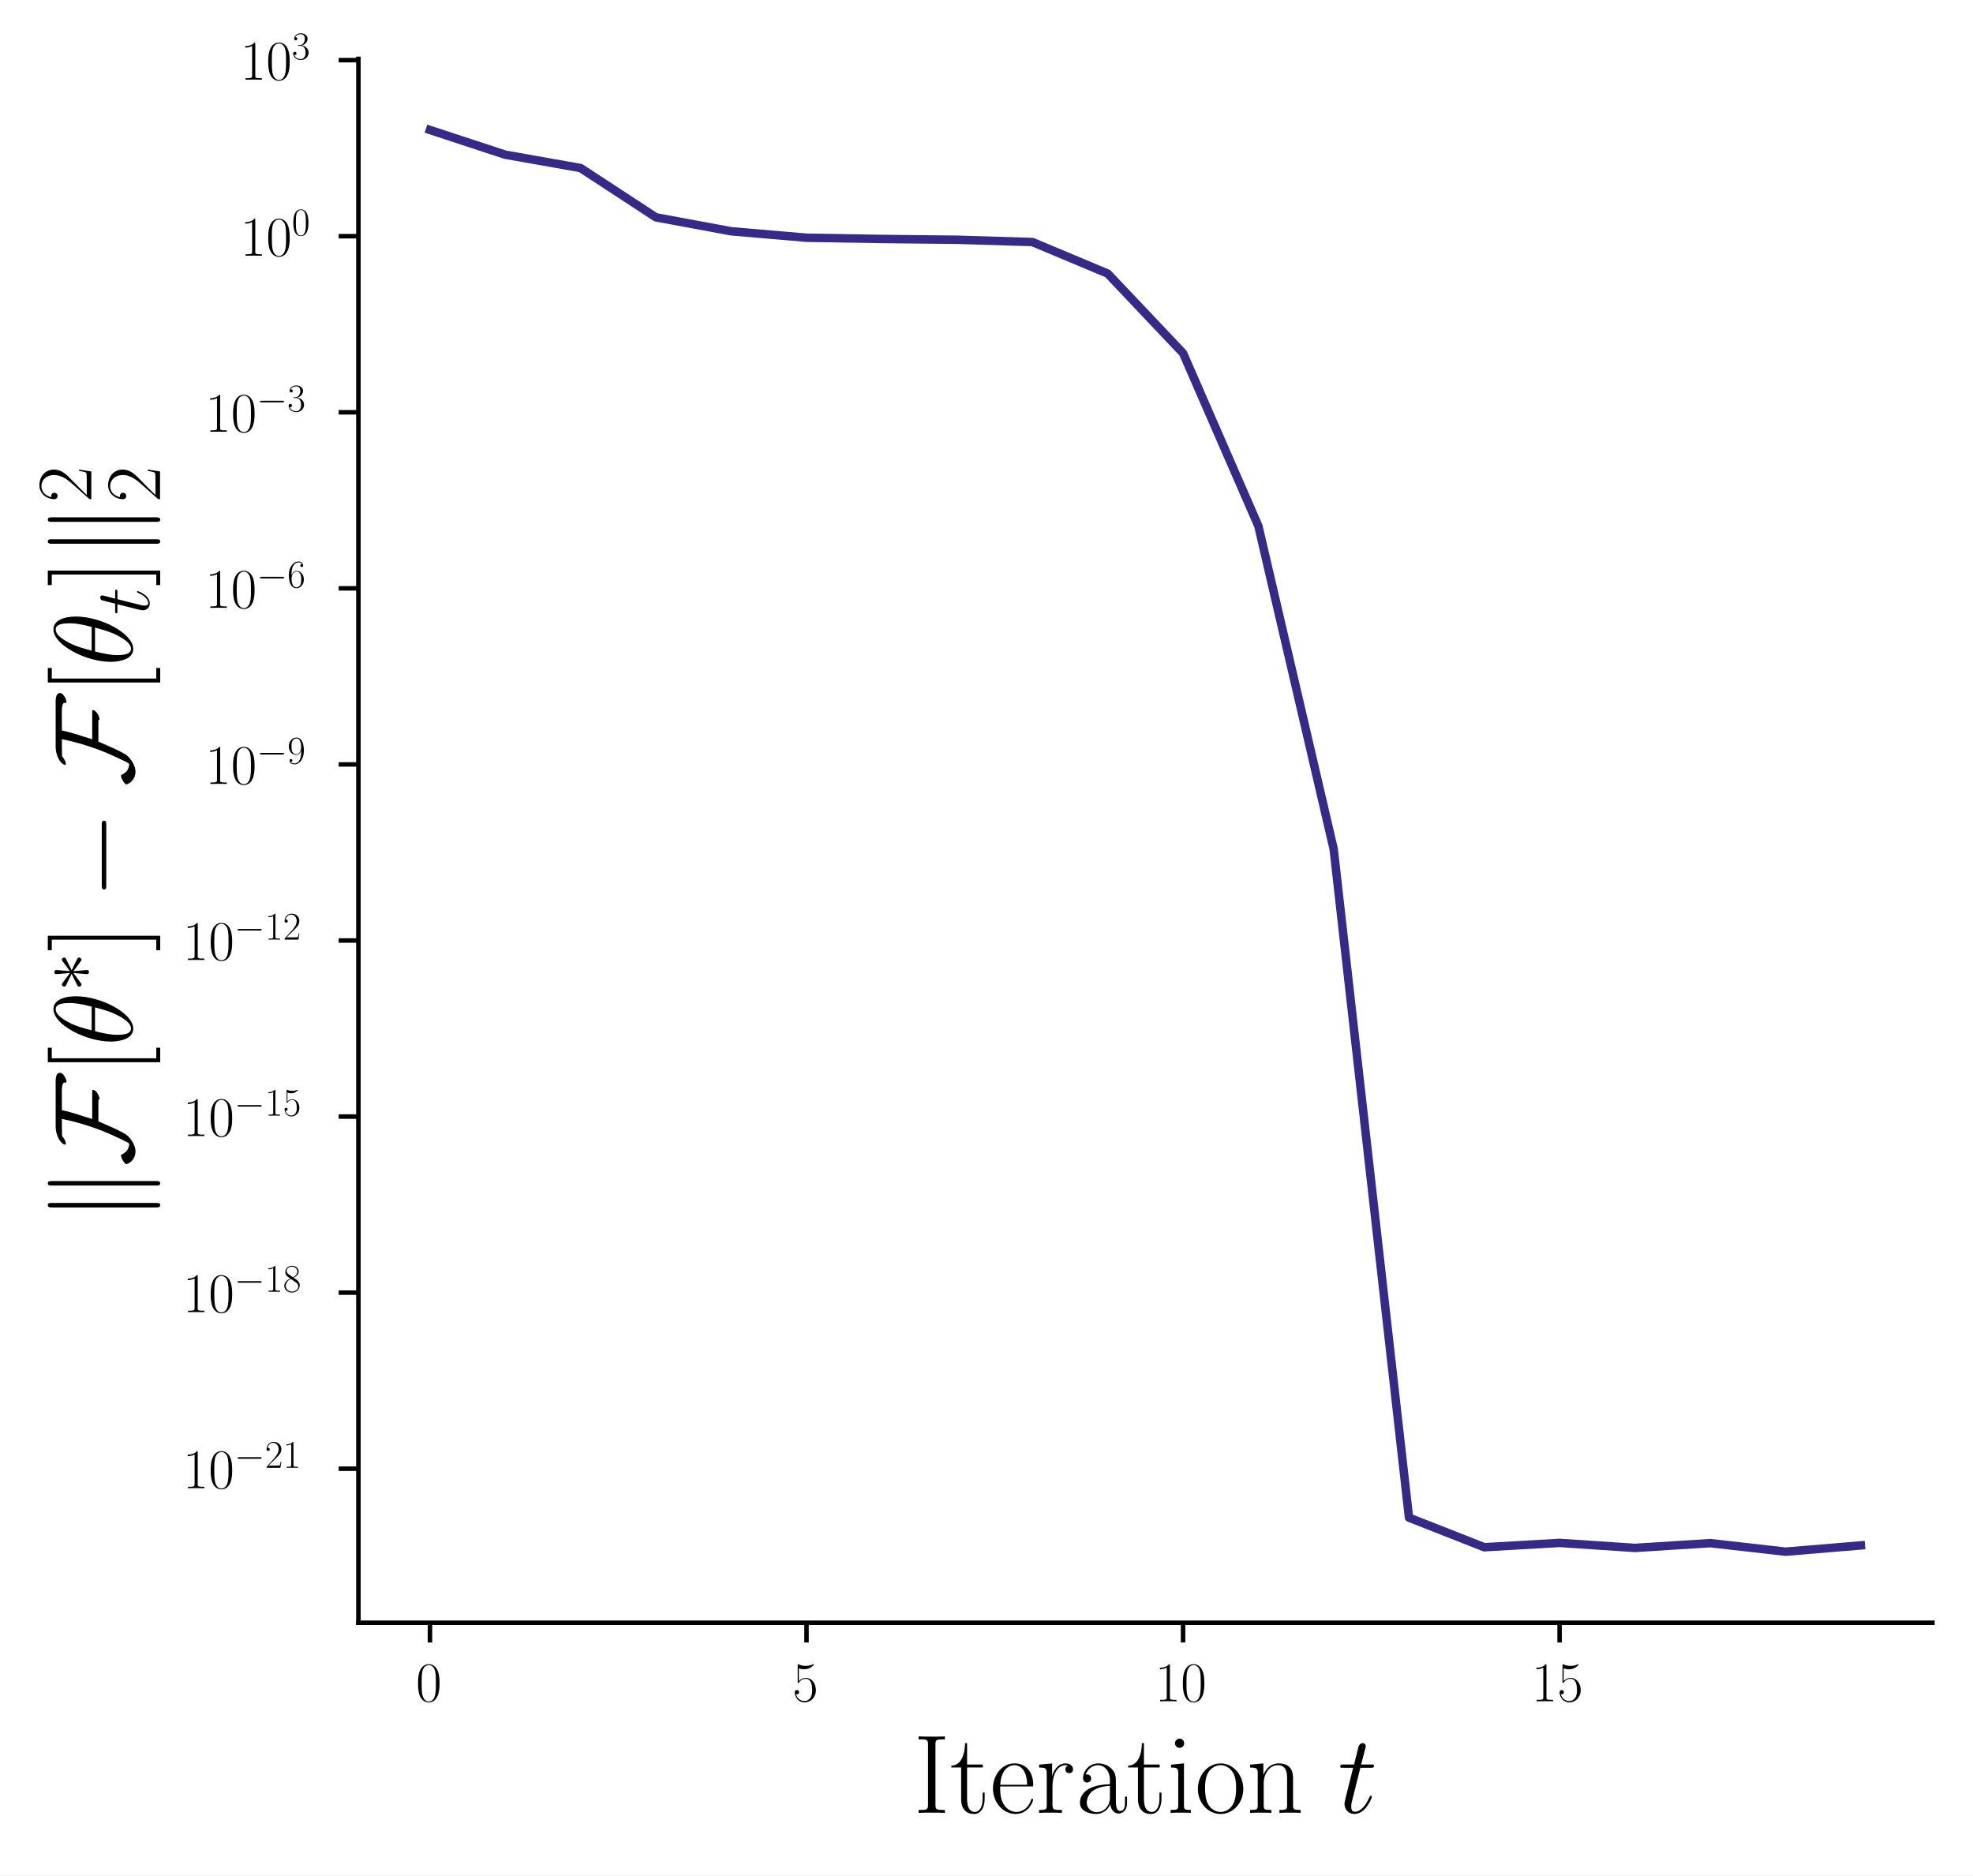
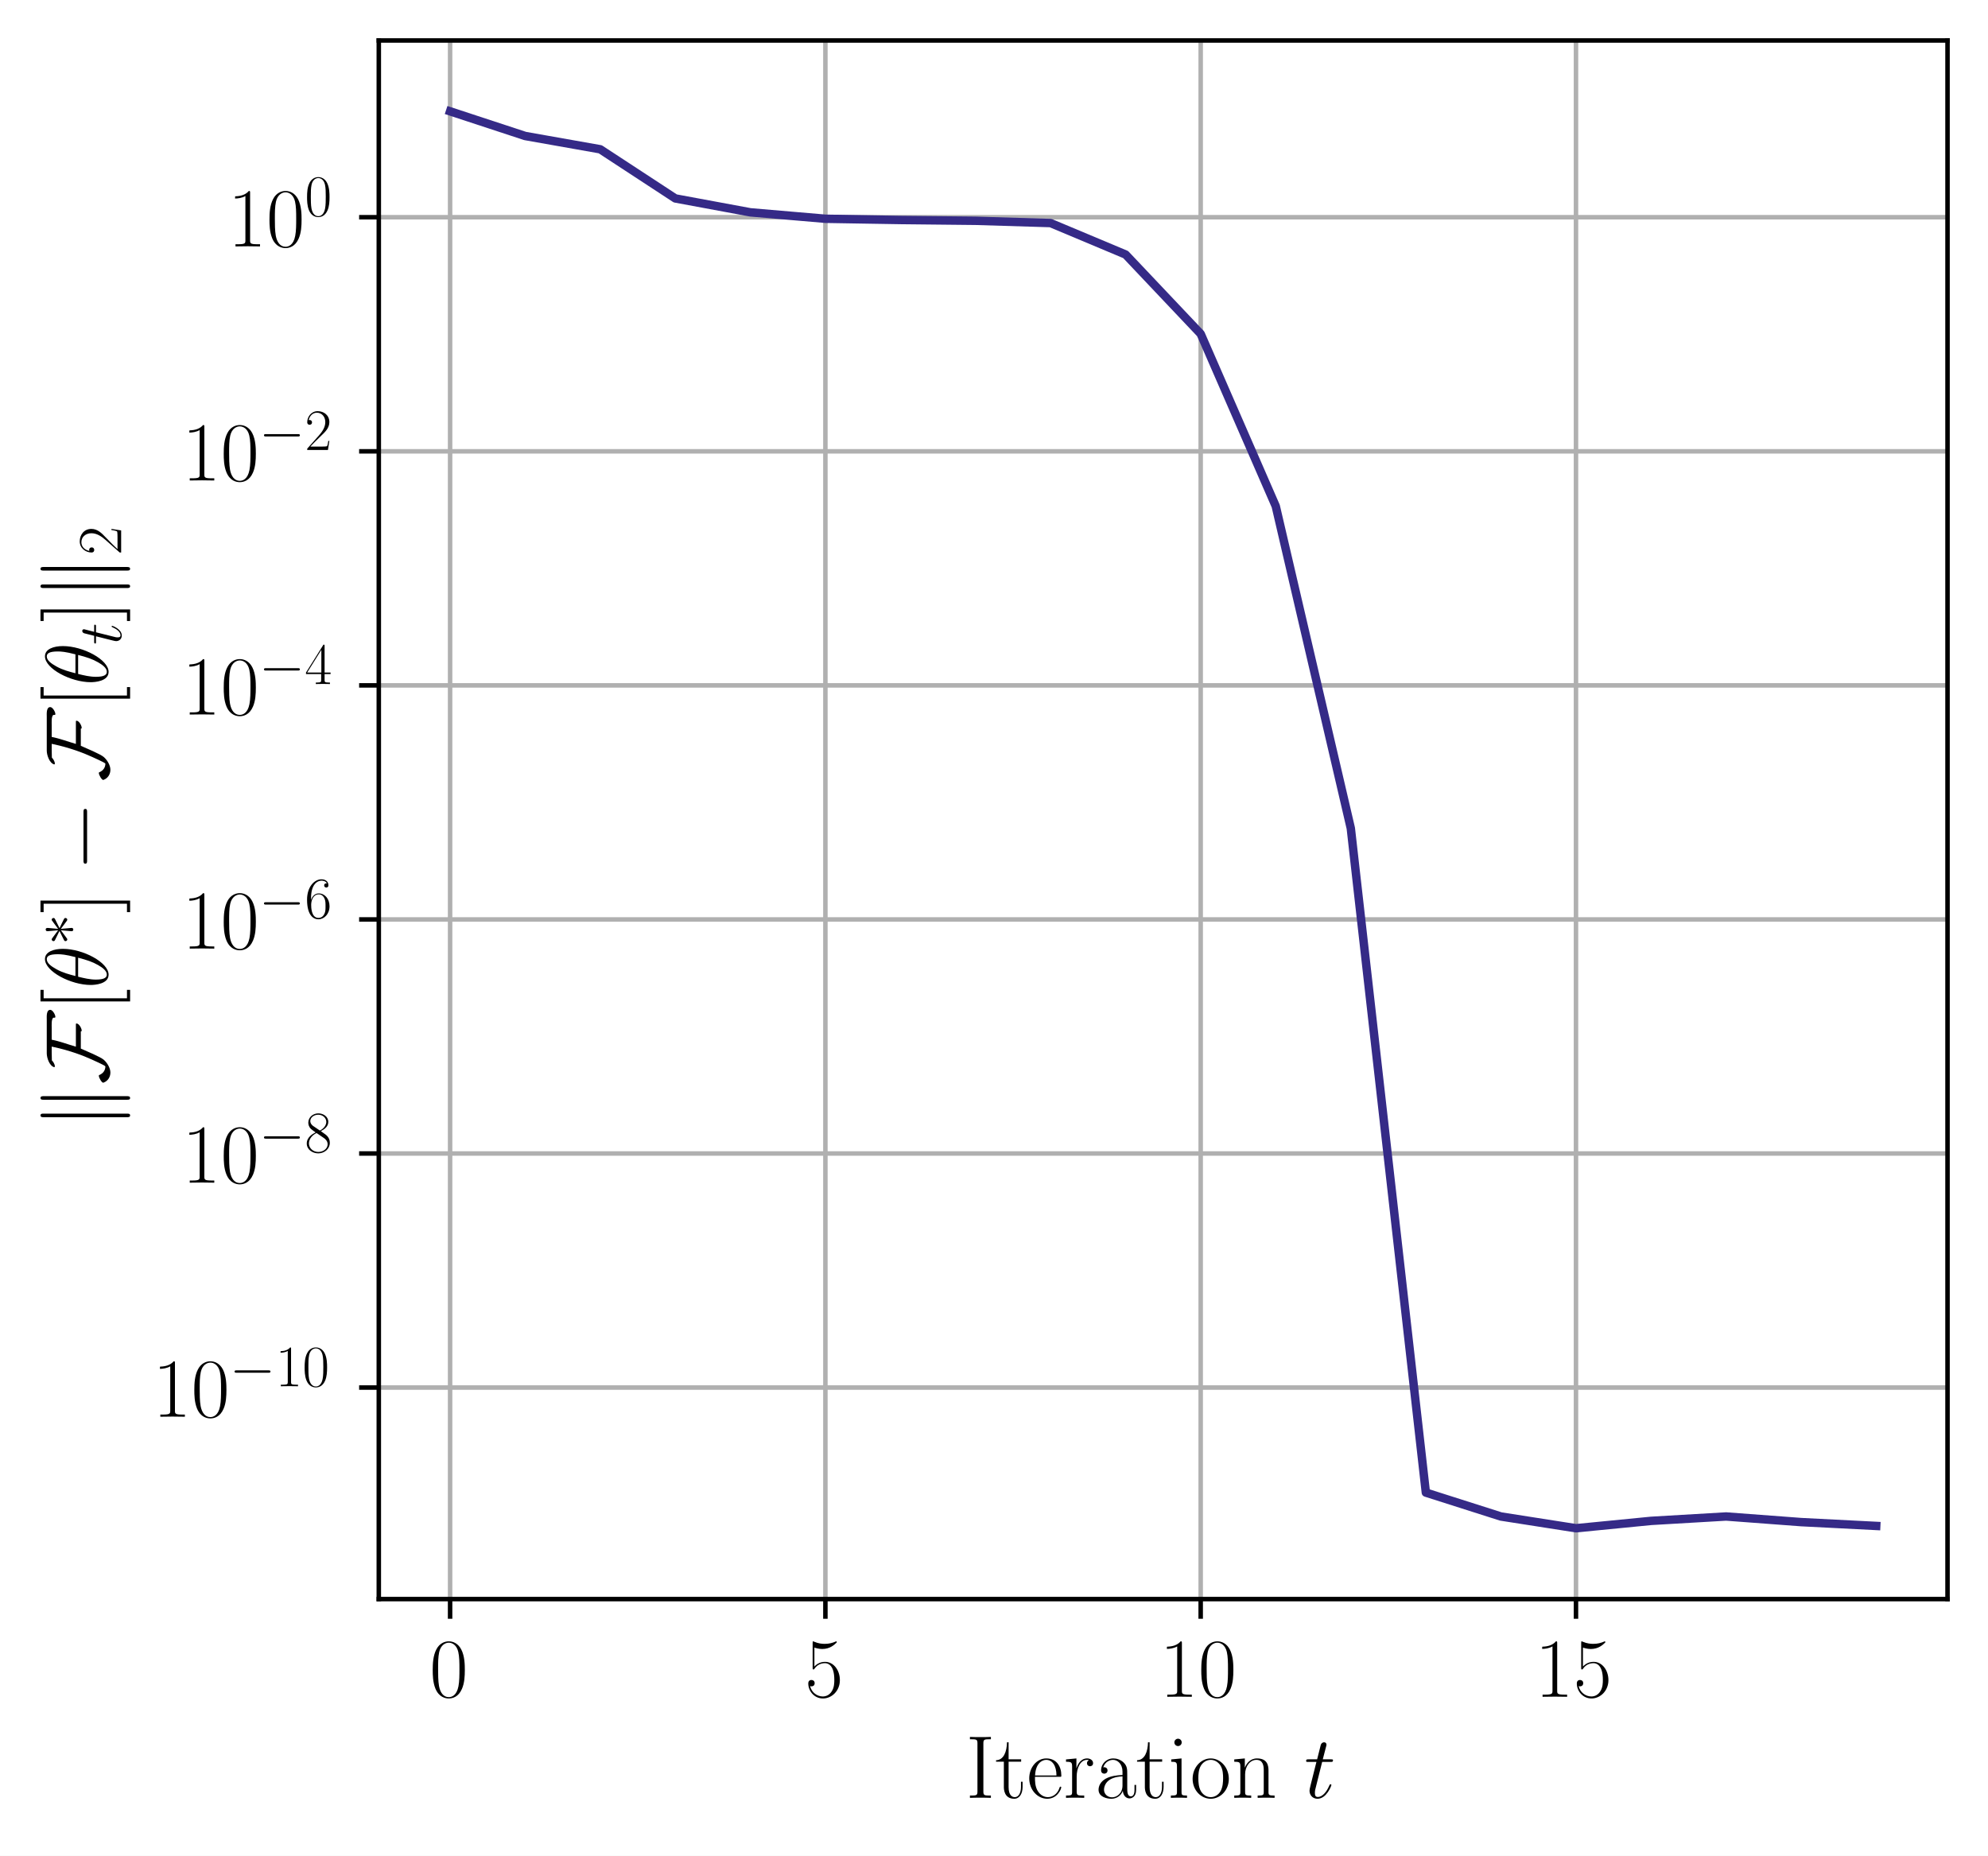
- <svg xmlns="http://www.w3.org/2000/svg" xmlns:xlink="http://www.w3.org/1999/xlink" width="349.732pt" height="332.407pt" viewBox="0 0 349.732 332.407" version="1.1">
+ <svg xmlns="http://www.w3.org/2000/svg" xmlns:xlink="http://www.w3.org/1999/xlink" width="353.57pt" height="330.053pt" viewBox="0 0 353.57 330.053" version="1.1">
  <defs>
    <style type="text/css">*{stroke-linejoin: round; stroke-linecap: butt}</style>
  </defs>
  <g id="figure_1">
    <g id="patch_1">
-       <path d="M 0 332.407  L 349.732 332.407  L 349.732 0  L 0 0  z " style="fill: #ffffff" />
+       <path d="M 0 330.053  L 353.57 330.053  L 353.57 0  L 0 0  z " style="fill: #ffffff" />
    </g>
    <g id="axes_1">
      <g id="patch_2">
-         <path d="M 63.532 287.639  L 342.532 287.639  L 342.532 10.439  L 63.532 10.439  z " style="fill: #ffffff" />
+         <path d="M 67.37 284.4  L 346.37 284.4  L 346.37 7.2  L 67.37 7.2  z " style="fill: #ffffff" />
      </g>
      <g id="matplotlib.axis_1">
        <g id="xtick_1">
          <g id="line2d_1">
-             <defs>
-               <path id="me40bf6ad21" d="M 0 0  L 0 3.5  " style="stroke: #000000; stroke-width: 0.8" />
-             </defs>
-             <g>
-               <use xlink:href="#me40bf6ad21" x="76.214" y="287.639" style="stroke: #000000; stroke-width: 0.8" />
+             <path d="M 80.051 284.4  L 80.051 7.2  " clip-path="url(#p3ee2dd19f7)" style="fill: none; stroke: #b0b0b0; stroke-width: 0.8; stroke-linecap: square" />
+           </g>
+           <g id="line2d_2">
+             <defs>
+               <path id="m25d9a5ce38" d="M 0 0  L 0 3.5  " style="stroke: #000000; stroke-width: 0.8" />
+             </defs>
+             <g>
+               <use xlink:href="#m25d9a5ce38" x="80.051" y="284.4" style="stroke: #000000; stroke-width: 0.8" />
            </g>
          </g>
          <g id="text_1">
-             <g transform="translate(73.72347 301.5573) scale(0.1 -0.1)">
+             <g transform="translate(76.39329 301.7777) scale(0.15 -0.15)">
              <defs>
                <path id="CMR17-30" d="M 2688 2038  C 2688 2430 2682 3099 2413 3613  C 2176 4063 1798 4224 1466 4224  C 1158 4224 768 4082 525 3620  C 269 3137 243 2539 243 2038  C 243 1671 250 1112 448 623  C 723 -39 1216 -128 1466 -128  C 1760 -128 2208 -7 2470 604  C 2662 1048 2688 1568 2688 2038  z M 1466 -26  C 1056 -26 813 328 723 816  C 653 1196 653 1749 653 2109  C 653 2604 653 3015 736 3407  C 858 3954 1216 4121 1466 4121  C 1728 4121 2067 3947 2189 3420  C 2272 3054 2278 2623 2278 2109  C 2278 1691 2278 1176 2202 797  C 2067 96 1690 -26 1466 -26  z " transform="scale(0.015625)" />
              </defs>
              <use xlink:href="#CMR17-30" transform="scale(0.996264)" />
            </g>
          </g>
        </g>
        <g id="xtick_2">
-           <g id="line2d_2">
-             <g>
-               <use xlink:href="#me40bf6ad21" x="142.961" y="287.639" style="stroke: #000000; stroke-width: 0.8" />
+           <g id="line2d_3">
+             <path d="M 146.798 284.4  L 146.798 7.2  " clip-path="url(#p3ee2dd19f7)" style="fill: none; stroke: #b0b0b0; stroke-width: 0.8; stroke-linecap: square" />
+           </g>
+           <g id="line2d_4">
+             <g>
+               <use xlink:href="#m25d9a5ce38" x="146.798" y="284.4" style="stroke: #000000; stroke-width: 0.8" />
            </g>
          </g>
          <g id="text_2">
-             <g transform="translate(140.4699 301.5573) scale(0.1 -0.1)">
+             <g transform="translate(143.1397 301.7777) scale(0.15 -0.15)">
              <defs>
                <path id="CMR17-35" d="M 730 3750  C 794 3724 1056 3641 1325 3641  C 1920 3641 2246 3961 2432 4140  C 2432 4191 2432 4224 2394 4224  C 2387 4224 2374 4224 2323 4198  C 2099 4102 1837 4032 1517 4032  C 1325 4032 1037 4055 723 4191  C 653 4224 640 4224 634 4224  C 602 4224 595 4217 595 4090  L 595 2231  C 595 2113 595 2080 659 2080  C 691 2080 704 2093 736 2139  C 941 2435 1222 2560 1542 2560  C 1766 2560 2246 2415 2246 1293  C 2246 1087 2246 716 2054 422  C 1894 159 1645 25 1370 25  C 947 25 518 319 403 812  C 429 806 480 793 506 793  C 589 793 749 838 749 1036  C 749 1209 627 1280 506 1280  C 358 1280 262 1190 262 1011  C 262 454 704 -128 1382 -128  C 2042 -128 2669 441 2669 1267  C 2669 2054 2170 2662 1549 2662  C 1222 2662 947 2540 730 2304  L 730 3750  z " transform="scale(0.015625)" />
              </defs>
              <use xlink:href="#CMR17-35" transform="scale(0.996264)" />
            </g>
          </g>
        </g>
        <g id="xtick_3">
-           <g id="line2d_3">
-             <g>
-               <use xlink:href="#me40bf6ad21" x="209.707" y="287.639" style="stroke: #000000; stroke-width: 0.8" />
+           <g id="line2d_5">
+             <path d="M 213.544 284.4  L 213.544 7.2  " clip-path="url(#p3ee2dd19f7)" style="fill: none; stroke: #b0b0b0; stroke-width: 0.8; stroke-linecap: square" />
+           </g>
+           <g id="line2d_6">
+             <g>
+               <use xlink:href="#m25d9a5ce38" x="213.544" y="284.4" style="stroke: #000000; stroke-width: 0.8" />
            </g>
          </g>
          <g id="text_3">
-             <g transform="translate(204.7256 301.5573) scale(0.1 -0.1)">
+             <g transform="translate(206.228 301.7777) scale(0.15 -0.15)">
              <defs>
                <path id="CMR17-31" d="M 1702 4083  C 1702 4217 1696 4224 1606 4224  C 1357 3927 979 3833 621 3820  C 602 3820 570 3820 563 3808  C 557 3795 557 3782 557 3648  C 755 3648 1088 3686 1344 3839  L 1344 467  C 1344 243 1331 166 781 166  L 589 166  L 589 0  C 896 6 1216 12 1523 12  C 1830 12 2150 6 2458 0  L 2458 166  L 2266 166  C 1715 166 1702 236 1702 467  L 1702 4083  z " transform="scale(0.015625)" />
              </defs>
              <use xlink:href="#CMR17-31" transform="scale(0.996264)" />
              <use xlink:href="#CMR17-30" transform="translate(45.69048 0) scale(0.996264)" />
            </g>
          </g>
        </g>
        <g id="xtick_4">
-           <g id="line2d_4">
-             <g>
-               <use xlink:href="#me40bf6ad21" x="276.453" y="287.639" style="stroke: #000000; stroke-width: 0.8" />
+           <g id="line2d_7">
+             <path d="M 280.291 284.4  L 280.291 7.2  " clip-path="url(#p3ee2dd19f7)" style="fill: none; stroke: #b0b0b0; stroke-width: 0.8; stroke-linecap: square" />
+           </g>
+           <g id="line2d_8">
+             <g>
+               <use xlink:href="#m25d9a5ce38" x="280.291" y="284.4" style="stroke: #000000; stroke-width: 0.8" />
            </g>
          </g>
          <g id="text_4">
-             <g transform="translate(271.472 301.5573) scale(0.1 -0.1)">
+             <g transform="translate(272.9744 301.7777) scale(0.15 -0.15)">
              <use xlink:href="#CMR17-31" transform="scale(0.996264)" />
              <use xlink:href="#CMR17-35" transform="translate(45.69048 0) scale(0.996264)" />
            </g>
          </g>
        </g>
        <g id="text_5">
-           <g transform="translate(161.8907 321.3315) scale(0.2 -0.2)">
+           <g transform="translate(171.7544 319.7531) scale(0.16 -0.16)">
            <defs>
              <path id="CMR17-49" d="M 1261 3898  C 1261 4185 1338 4185 1798 4185  L 1798 4352  C 1594 4339 1267 4339 1050 4339  C 832 4339 506 4339 301 4352  L 301 4185  C 762 4185 838 4185 838 3898  L 838 453  C 838 166 762 166 301 166  L 301 0  C 506 12 832 12 1050 12  C 1267 12 1594 12 1798 0  L 1798 166  C 1338 166 1261 166 1261 453  L 1261 3898  z " transform="scale(0.015625)" />
              <path id="CMR17-74" d="M 966 2585  L 1862 2585  L 1862 2752  L 966 2752  L 966 3968  L 851 3968  C 838 3292 614 2700 70 2687  L 70 2585  L 627 2585  L 627 778  C 627 655 627 -64 1370 -64  C 1747 -64 1965 308 1965 784  L 1965 1151  L 1850 1151  L 1850 790  C 1850 347 1677 51 1408 51  C 1222 51 966 179 966 765  L 966 2585  z " transform="scale(0.015625)" />
              <path id="CMR17-65" d="M 2438 1503  C 2464 1529 2464 1542 2464 1606  C 2464 2251 2118 2816 1389 2816  C 710 2816 173 2175 173 1394  C 173 554 781 -64 1459 -64  C 2176 -64 2458 619 2458 755  C 2458 800 2419 800 2406 800  C 2362 800 2355 787 2330 709  C 2189 270 1837 51 1504 51  C 1229 51 954 206 781 490  C 582 819 582 1200 582 1503  L 2438 1503  z M 589 1600  C 634 2511 1126 2713 1382 2713  C 1818 2713 2112 2308 2118 1600  L 589 1600  z " transform="scale(0.015625)" />
              <path id="CMR17-72" d="M 960 1517  C 960 2134 1222 2713 1702 2713  C 1747 2713 1792 2707 1837 2687  C 1837 2687 1696 2642 1696 2475  C 1696 2321 1818 2257 1914 2257  C 1990 2257 2131 2302 2131 2482  C 2131 2687 1926 2816 1709 2816  C 1222 2816 1011 2340 947 2115  L 941 2115  L 941 2816  L 198 2745  L 198 2578  C 576 2578 634 2540 634 2231  L 634 443  C 634 198 608 166 198 166  L 198 0  C 352 12 646 12 813 12  C 998 12 1325 12 1498 0  L 1498 166  C 1037 166 960 166 960 455  L 960 1517  z " transform="scale(0.015625)" />
              <path id="CMR17-61" d="M 2304 1656  C 2304 2048 2304 2275 2035 2534  C 1798 2751 1523 2816 1306 2816  C 800 2816 435 2408 435 1977  C 435 1740 627 1728 666 1728  C 749 1728 896 1779 896 1958  C 896 2118 774 2188 666 2188  C 640 2188 608 2182 589 2176  C 723 2594 1069 2713 1293 2713  C 1613 2713 1965 2421 1965 1875  L 1965 1632  C 1587 1619 1133 1568 774 1373  C 371 1147 256 822 256 576  C 256 77 832 -64 1171 -64  C 1523 -64 1850 135 1990 505  C 2003 219 2182 -39 2464 -39  C 2598 -39 2938 51 2938 563  L 2938 926  L 2822 926  L 2822 557  C 2822 161 2650 109 2566 109  C 2304 109 2304 446 2304 732  L 2304 1656  z M 1965 887  C 1965 323 1568 38 1216 38  C 896 38 646 278 646 576  C 646 771 730 1114 1101 1322  C 1408 1497 1760 1523 1965 1536  L 1965 887  z " transform="scale(0.015625)" />
              <path id="CMR17-69" d="M 992 3961  C 992 4102 877 4224 730 4224  C 589 4224 467 4108 467 3961  C 467 3820 582 3699 730 3699  C 870 3699 992 3814 992 3961  z M 243 2745  L 243 2579  C 602 2579 653 2540 653 2231  L 653 443  C 653 198 627 166 218 166  L 218 0  C 371 12 646 12 806 12  C 960 12 1222 12 1370 0  L 1370 166  C 992 166 979 205 979 436  L 979 2816  L 243 2745  z " transform="scale(0.015625)" />
              <path id="CMR17-6f" d="M 2758 1356  C 2758 2176 2163 2816 1466 2816  C 768 2816 173 2176 173 1356  C 173 550 768 -64 1466 -64  C 2163 -64 2758 550 2758 1356  z M 1466 51  C 1165 51 909 230 762 480  C 602 768 582 1126 582 1408  C 582 1676 595 2009 762 2297  C 890 2508 1139 2713 1466 2713  C 1754 2713 1997 2553 2150 2329  C 2349 2028 2349 1606 2349 1408  C 2349 1158 2336 774 2163 467  C 1984 172 1709 51 1466 51  z " transform="scale(0.015625)" />
              <path id="CMR17-6e" d="M 2656 1954  C 2656 2282 2592 2816 1837 2816  C 1331 2816 1069 2424 973 2166  L 966 2166  L 966 2816  L 211 2745  L 211 2578  C 589 2578 646 2540 646 2231  L 646 443  C 646 198 621 166 211 166  L 211 0  C 365 12 646 12 813 12  C 979 12 1267 12 1421 0  L 1421 166  C 1011 166 986 192 986 443  L 986 1678  C 986 2269 1344 2713 1792 2713  C 2266 2713 2317 2289 2317 1980  L 2317 443  C 2317 198 2291 166 1882 166  L 1882 0  C 2035 12 2317 12 2483 12  C 2650 12 2938 12 3091 0  L 3091 166  C 2682 166 2656 192 2656 443  L 2656 1954  z " transform="scale(0.015625)" />
              <path id="CMMI12-74" d="M 1286 2566  L 1875 2566  C 1997 2566 2061 2566 2061 2681  C 2061 2752 2022 2752 1894 2752  L 1331 2752  L 1568 3664  C 1594 3752 1594 3764 1594 3808  C 1594 3910 1510 3968 1427 3968  C 1376 3968 1229 3948 1178 3746  L 928 2752  L 326 2752  C 198 2752 141 2752 141 2630  C 141 2566 186 2566 307 2566  L 877 2566  L 454 881  C 403 657 384 593 384 510  C 384 210 595 -64 954 -64  C 1600 -64 1946 868 1946 913  C 1946 951 1920 970 1882 970  C 1869 970 1843 970 1830 944  C 1824 938 1818 932 1773 830  C 1638 510 1344 64 973 64  C 781 64 768 223 768 364  C 768 370 768 491 787 568  L 1286 2566  z " transform="scale(0.015625)" />
            </defs>
            <use xlink:href="#CMR17-49" transform="scale(0.996264)" />
            <use xlink:href="#CMR17-74" transform="translate(32.63841 0) scale(0.996264)" />
            <use xlink:href="#CMR17-65" transform="translate(67.91918 0) scale(0.996264)" />
            <use xlink:href="#CMR17-72" transform="translate(108.4048 0) scale(0.996264)" />
            <use xlink:href="#CMR17-61" transform="translate(143.6856 0) scale(0.996264)" />
            <use xlink:href="#CMR17-74" transform="translate(189.3761 0) scale(0.996264)" />
            <use xlink:href="#CMR17-69" transform="translate(224.6568 0) scale(0.996264)" />
            <use xlink:href="#CMR17-6f" transform="translate(249.5279 0) scale(0.996264)" />
            <use xlink:href="#CMR17-6e" transform="translate(295.2184 0) scale(0.996264)" />
            <use xlink:href="#CMMI12-74" transform="translate(376.1897 0) scale(0.996264)" />
          </g>
        </g>
      </g>
      <g id="matplotlib.axis_2">
        <g id="ytick_1">
-           <g id="line2d_5">
-             <defs>
-               <path id="m8c3b5a0ac7" d="M 0 0  L -3.5 0  " style="stroke: #000000; stroke-width: 0.8" />
-             </defs>
-             <g>
-               <use xlink:href="#m8c3b5a0ac7" x="63.532" y="260.331" style="stroke: #000000; stroke-width: 0.8" />
+           <g id="line2d_9">
+             <path d="M 67.37 246.781  L 346.37 246.781  " clip-path="url(#p3ee2dd19f7)" style="fill: none; stroke: #b0b0b0; stroke-width: 0.8; stroke-linecap: square" />
+           </g>
+           <g id="line2d_10">
+             <defs>
+               <path id="m362fb732cb" d="M 0 0  L -3.5 0  " style="stroke: #000000; stroke-width: 0.8" />
+             </defs>
+             <g>
+               <use xlink:href="#m362fb732cb" x="67.37" y="246.781" style="stroke: #000000; stroke-width: 0.8" />
            </g>
          </g>
          <g id="text_6">
-             <g transform="translate(32.40051 263.7898) scale(0.1 -0.1)">
+             <g transform="translate(27.14022 251.9695) scale(0.15 -0.15)">
              <defs>
                <path id="CMSY10-0" d="M 4218 1472  C 4326 1472 4442 1472 4442 1600  C 4442 1728 4326 1728 4218 1728  L 755 1728  C 646 1728 531 1728 531 1600  C 531 1472 646 1472 755 1472  L 4218 1472  z " transform="scale(0.015625)" />
+               </defs>
+               <use xlink:href="#CMR17-31" transform="scale(0.996264)" />
+               <use xlink:href="#CMR17-30" transform="translate(45.69048 0) scale(0.996264)" />
+               <use xlink:href="#CMSY10-0" transform="translate(91.38095 36.15364) scale(0.697382)" />
+               <use xlink:href="#CMR17-31" transform="translate(145.6219 36.15364) scale(0.697382)" />
+               <use xlink:href="#CMR17-30" transform="translate(177.6051 36.15364) scale(0.697382)" />
+             </g>
+           </g>
+         </g>
+         <g id="ytick_2">
+           <g id="line2d_11">
+             <path d="M 67.37 205.152  L 346.37 205.152  " clip-path="url(#p3ee2dd19f7)" style="fill: none; stroke: #b0b0b0; stroke-width: 0.8; stroke-linecap: square" />
+           </g>
+           <g id="line2d_12">
+             <g>
+               <use xlink:href="#m362fb732cb" x="67.37" y="205.152" style="stroke: #000000; stroke-width: 0.8" />
+             </g>
+           </g>
+           <g id="text_7">
+             <g transform="translate(32.3706 210.3408) scale(0.15 -0.15)">
+               <defs>
+                 <path id="CMR17-38" d="M 1741 2289  C 2144 2494 2554 2803 2554 3298  C 2554 3884 1990 4224 1472 4224  C 890 4224 378 3800 378 3215  C 378 3054 416 2777 666 2533  C 730 2469 998 2276 1171 2154  C 883 2006 211 1652 211 945  C 211 282 838 -128 1459 -128  C 2144 -128 2720 366 2720 1022  C 2720 1607 2330 1877 2074 2051  L 1741 2289  z M 902 2855  C 851 2887 595 3086 595 3388  C 595 3781 998 4076 1459 4076  C 1965 4076 2336 3716 2336 3298  C 2336 2700 1670 2359 1638 2359  C 1632 2359 1626 2359 1574 2398  L 902 2855  z M 2080 1536  C 2176 1466 2483 1253 2483 861  C 2483 385 2010 25 1472 25  C 890 25 448 443 448 951  C 448 1459 838 1884 1280 2083  L 2080 1536  z " transform="scale(0.015625)" />
+               </defs>
+               <use xlink:href="#CMR17-31" transform="scale(0.996264)" />
+               <use xlink:href="#CMR17-30" transform="translate(45.69048 0) scale(0.996264)" />
+               <use xlink:href="#CMSY10-0" transform="translate(91.38095 36.15364) scale(0.697382)" />
+               <use xlink:href="#CMR17-38" transform="translate(145.6219 36.15364) scale(0.697382)" />
+             </g>
+           </g>
+         </g>
+         <g id="ytick_3">
+           <g id="line2d_13">
+             <path d="M 67.37 163.523  L 346.37 163.523  " clip-path="url(#p3ee2dd19f7)" style="fill: none; stroke: #b0b0b0; stroke-width: 0.8; stroke-linecap: square" />
+           </g>
+           <g id="line2d_14">
+             <g>
+               <use xlink:href="#m362fb732cb" x="67.37" y="163.523" style="stroke: #000000; stroke-width: 0.8" />
+             </g>
+           </g>
+           <g id="text_8">
+             <g transform="translate(32.3706 168.712) scale(0.15 -0.15)">
+               <defs>
+                 <path id="CMR17-36" d="M 678 2198  C 678 3712 1395 4076 1811 4076  C 1946 4076 2272 4049 2400 3782  C 2298 3782 2106 3782 2106 3558  C 2106 3385 2246 3328 2336 3328  C 2394 3328 2566 3353 2566 3571  C 2566 3987 2246 4224 1805 4224  C 1043 4224 243 3411 243 2011  C 243 257 966 -128 1478 -128  C 2099 -128 2688 431 2688 1295  C 2688 2101 2170 2688 1517 2688  C 1126 2688 838 2430 678 1979  L 678 2198  z M 1478 25  C 691 25 691 1212 691 1450  C 691 1914 909 2585 1504 2585  C 1613 2585 1926 2585 2138 2140  C 2253 1889 2253 1624 2253 1302  C 2253 954 2253 696 2118 438  C 1978 173 1773 25 1478 25  z " transform="scale(0.015625)" />
+               </defs>
+               <use xlink:href="#CMR17-31" transform="scale(0.996264)" />
+               <use xlink:href="#CMR17-30" transform="translate(45.69048 0) scale(0.996264)" />
+               <use xlink:href="#CMSY10-0" transform="translate(91.38095 36.15364) scale(0.697382)" />
+               <use xlink:href="#CMR17-36" transform="translate(145.6219 36.15364) scale(0.697382)" />
+             </g>
+           </g>
+         </g>
+         <g id="ytick_4">
+           <g id="line2d_15">
+             <path d="M 67.37 121.894  L 346.37 121.894  " clip-path="url(#p3ee2dd19f7)" style="fill: none; stroke: #b0b0b0; stroke-width: 0.8; stroke-linecap: square" />
+           </g>
+           <g id="line2d_16">
+             <g>
+               <use xlink:href="#m362fb732cb" x="67.37" y="121.894" style="stroke: #000000; stroke-width: 0.8" />
+             </g>
+           </g>
+           <g id="text_9">
+             <g transform="translate(32.3706 127.0833) scale(0.15 -0.15)">
+               <defs>
+                 <path id="CMR17-34" d="M 2150 4147  C 2150 4281 2144 4288 2029 4288  L 128 1254  L 128 1088  L 1779 1088  L 1779 460  C 1779 230 1766 166 1318 166  L 1197 166  L 1197 0  C 1402 12 1747 12 1965 12  C 2182 12 2528 12 2733 0  L 2733 166  L 2611 166  C 2163 166 2150 230 2150 460  L 2150 1088  L 2803 1088  L 2803 1254  L 2150 1254  L 2150 4147  z M 1798 3723  L 1798 1254  L 256 1254  L 1798 3723  z " transform="scale(0.015625)" />
+               </defs>
+               <use xlink:href="#CMR17-31" transform="scale(0.996264)" />
+               <use xlink:href="#CMR17-30" transform="translate(45.69048 0) scale(0.996264)" />
+               <use xlink:href="#CMSY10-0" transform="translate(91.38095 36.15364) scale(0.697382)" />
+               <use xlink:href="#CMR17-34" transform="translate(145.6219 36.15364) scale(0.697382)" />
+             </g>
+           </g>
+         </g>
+         <g id="ytick_5">
+           <g id="line2d_17">
+             <path d="M 67.37 80.266  L 346.37 80.266  " clip-path="url(#p3ee2dd19f7)" style="fill: none; stroke: #b0b0b0; stroke-width: 0.8; stroke-linecap: square" />
+           </g>
+           <g id="line2d_18">
+             <g>
+               <use xlink:href="#m362fb732cb" x="67.37" y="80.266" style="stroke: #000000; stroke-width: 0.8" />
+             </g>
+           </g>
+           <g id="text_10">
+             <g transform="translate(32.3706 85.45455) scale(0.15 -0.15)">
+               <defs>
                <path id="CMR17-32" d="M 2669 990  L 2554 990  C 2490 537 2438 460 2413 422  C 2381 371 1920 371 1830 371  L 602 371  C 832 620 1280 1073 1824 1596  C 2214 1966 2669 2400 2669 3033  C 2669 3788 2067 4224 1395 4224  C 691 4224 262 3603 262 3027  C 262 2777 448 2745 525 2745  C 589 2745 781 2783 781 3007  C 781 3206 614 3264 525 3264  C 486 3264 448 3257 422 3244  C 544 3788 915 4057 1306 4057  C 1862 4057 2227 3616 2227 3033  C 2227 2477 1901 1998 1536 1583  L 262 147  L 262 0  L 2515 0  L 2669 990  z " transform="scale(0.015625)" />
              </defs>
              <use xlink:href="#CMR17-31" transform="scale(0.996264)" />
              <use xlink:href="#CMR17-30" transform="translate(45.69048 0) scale(0.996264)" />
              <use xlink:href="#CMSY10-0" transform="translate(91.38095 36.15364) scale(0.697382)" />
              <use xlink:href="#CMR17-32" transform="translate(145.6219 36.15364) scale(0.697382)" />
-               <use xlink:href="#CMR17-31" transform="translate(177.6051 36.15364) scale(0.697382)" />
-             </g>
-           </g>
-         </g>
-         <g id="ytick_2">
-           <g id="line2d_6">
-             <g>
-               <use xlink:href="#m8c3b5a0ac7" x="63.532" y="229.122" style="stroke: #000000; stroke-width: 0.8" />
-             </g>
-           </g>
-           <g id="text_7">
-             <g transform="translate(32.40051 232.5809) scale(0.1 -0.1)">
-               <defs>
-                 <path id="CMR17-38" d="M 1741 2289  C 2144 2494 2554 2803 2554 3298  C 2554 3884 1990 4224 1472 4224  C 890 4224 378 3800 378 3215  C 378 3054 416 2777 666 2533  C 730 2469 998 2276 1171 2154  C 883 2006 211 1652 211 945  C 211 282 838 -128 1459 -128  C 2144 -128 2720 366 2720 1022  C 2720 1607 2330 1877 2074 2051  L 1741 2289  z M 902 2855  C 851 2887 595 3086 595 3388  C 595 3781 998 4076 1459 4076  C 1965 4076 2336 3716 2336 3298  C 2336 2700 1670 2359 1638 2359  C 1632 2359 1626 2359 1574 2398  L 902 2855  z M 2080 1536  C 2176 1466 2483 1253 2483 861  C 2483 385 2010 25 1472 25  C 890 25 448 443 448 951  C 448 1459 838 1884 1280 2083  L 2080 1536  z " transform="scale(0.015625)" />
-               </defs>
-               <use xlink:href="#CMR17-31" transform="scale(0.996264)" />
-               <use xlink:href="#CMR17-30" transform="translate(45.69048 0) scale(0.996264)" />
-               <use xlink:href="#CMSY10-0" transform="translate(91.38095 36.15364) scale(0.697382)" />
-               <use xlink:href="#CMR17-31" transform="translate(145.6219 36.15364) scale(0.697382)" />
-               <use xlink:href="#CMR17-38" transform="translate(177.6051 36.15364) scale(0.697382)" />
-             </g>
-           </g>
-         </g>
-         <g id="ytick_3">
-           <g id="line2d_7">
-             <g>
-               <use xlink:href="#m8c3b5a0ac7" x="63.532" y="197.913" style="stroke: #000000; stroke-width: 0.8" />
-             </g>
-           </g>
-           <g id="text_8">
-             <g transform="translate(32.40051 201.372) scale(0.1 -0.1)">
-               <use xlink:href="#CMR17-31" transform="scale(0.996264)" />
-               <use xlink:href="#CMR17-30" transform="translate(45.69048 0) scale(0.996264)" />
-               <use xlink:href="#CMSY10-0" transform="translate(91.38095 36.15364) scale(0.697382)" />
-               <use xlink:href="#CMR17-31" transform="translate(145.6219 36.15364) scale(0.697382)" />
-               <use xlink:href="#CMR17-35" transform="translate(177.6051 36.15364) scale(0.697382)" />
-             </g>
-           </g>
-         </g>
-         <g id="ytick_4">
-           <g id="line2d_8">
-             <g>
-               <use xlink:href="#m8c3b5a0ac7" x="63.532" y="166.704" style="stroke: #000000; stroke-width: 0.8" />
-             </g>
-           </g>
-           <g id="text_9">
-             <g transform="translate(32.40051 170.1631) scale(0.1 -0.1)">
-               <use xlink:href="#CMR17-31" transform="scale(0.996264)" />
-               <use xlink:href="#CMR17-30" transform="translate(45.69048 0) scale(0.996264)" />
-               <use xlink:href="#CMSY10-0" transform="translate(91.38095 36.15364) scale(0.697382)" />
-               <use xlink:href="#CMR17-31" transform="translate(145.6219 36.15364) scale(0.697382)" />
-               <use xlink:href="#CMR17-32" transform="translate(177.6051 36.15364) scale(0.697382)" />
-             </g>
-           </g>
-         </g>
-         <g id="ytick_5">
-           <g id="line2d_9">
-             <g>
-               <use xlink:href="#m8c3b5a0ac7" x="63.532" y="135.495" style="stroke: #000000; stroke-width: 0.8" />
-             </g>
-           </g>
-           <g id="text_10">
-             <g transform="translate(36.37175 138.9542) scale(0.1 -0.1)">
-               <defs>
-                 <path id="CMR17-39" d="M 2253 1871  C 2253 448 1670 25 1190 25  C 1043 25 685 43 538 281  C 704 256 826 345 826 505  C 826 678 685 736 595 736  C 538 736 365 710 365 492  C 365 68 742 -128 1203 -128  C 1939 -128 2688 665 2688 2090  C 2688 3857 1971 4224 1485 4224  C 851 4224 243 3664 243 2800  C 243 2000 762 1408 1414 1408  C 1952 1408 2189 1910 2253 2122  L 2253 1871  z M 1427 1510  C 1254 1510 1011 1542 813 1929  C 678 2181 678 2477 678 2793  C 678 3174 678 3438 858 3722  C 947 3857 1114 4076 1485 4076  C 2240 4076 2240 2909 2240 2651  C 2240 2193 2035 1510 1427 1510  z " transform="scale(0.015625)" />
-               </defs>
-               <use xlink:href="#CMR17-31" transform="scale(0.996264)" />
-               <use xlink:href="#CMR17-30" transform="translate(45.69048 0) scale(0.996264)" />
-               <use xlink:href="#CMSY10-0" transform="translate(91.38095 36.15364) scale(0.697382)" />
-               <use xlink:href="#CMR17-39" transform="translate(145.6219 36.15364) scale(0.697382)" />
            </g>
          </g>
        </g>
        <g id="ytick_6">
-           <g id="line2d_10">
-             <g>
-               <use xlink:href="#m8c3b5a0ac7" x="63.532" y="104.286" style="stroke: #000000; stroke-width: 0.8" />
+           <g id="line2d_19">
+             <path d="M 67.37 38.637  L 346.37 38.637  " clip-path="url(#p3ee2dd19f7)" style="fill: none; stroke: #b0b0b0; stroke-width: 0.8; stroke-linecap: square" />
+           </g>
+           <g id="line2d_20">
+             <g>
+               <use xlink:href="#m362fb732cb" x="67.37" y="38.637" style="stroke: #000000; stroke-width: 0.8" />
            </g>
          </g>
          <g id="text_11">
-             <g transform="translate(36.37175 107.7452) scale(0.1 -0.1)">
-               <defs>
-                 <path id="CMR17-36" d="M 678 2198  C 678 3712 1395 4076 1811 4076  C 1946 4076 2272 4049 2400 3782  C 2298 3782 2106 3782 2106 3558  C 2106 3385 2246 3328 2336 3328  C 2394 3328 2566 3353 2566 3571  C 2566 3987 2246 4224 1805 4224  C 1043 4224 243 3411 243 2011  C 243 257 966 -128 1478 -128  C 2099 -128 2688 431 2688 1295  C 2688 2101 2170 2688 1517 2688  C 1126 2688 838 2430 678 1979  L 678 2198  z M 1478 25  C 691 25 691 1212 691 1450  C 691 1914 909 2585 1504 2585  C 1613 2585 1926 2585 2138 2140  C 2253 1889 2253 1624 2253 1302  C 2253 954 2253 696 2118 438  C 1978 173 1773 25 1478 25  z " transform="scale(0.015625)" />
-               </defs>
-               <use xlink:href="#CMR17-31" transform="scale(0.996264)" />
-               <use xlink:href="#CMR17-30" transform="translate(45.69048 0) scale(0.996264)" />
-               <use xlink:href="#CMSY10-0" transform="translate(91.38095 36.15364) scale(0.697382)" />
-               <use xlink:href="#CMR17-36" transform="translate(145.6219 36.15364) scale(0.697382)" />
-             </g>
-           </g>
-         </g>
-         <g id="ytick_7">
-           <g id="line2d_11">
-             <g>
-               <use xlink:href="#m8c3b5a0ac7" x="63.532" y="73.077" style="stroke: #000000; stroke-width: 0.8" />
-             </g>
-           </g>
-           <g id="text_12">
-             <g transform="translate(36.37175 76.53633) scale(0.1 -0.1)">
-               <defs>
-                 <path id="CMR17-33" d="M 1414 2176  C 1984 2176 2234 1673 2234 1094  C 2234 322 1824 25 1453 25  C 1114 25 563 193 390 691  C 422 678 454 678 486 678  C 640 678 755 780 755 947  C 755 1132 614 1216 486 1216  C 378 1216 211 1164 211 927  C 211 335 787 -128 1466 -128  C 2176 -128 2720 432 2720 1087  C 2720 1718 2208 2176 1600 2246  C 2086 2347 2554 2776 2554 3353  C 2554 3856 2048 4224 1472 4224  C 890 4224 378 3862 378 3347  C 378 3123 544 3084 627 3084  C 762 3084 877 3167 877 3334  C 877 3500 762 3584 627 3584  C 602 3584 570 3584 544 3571  C 730 3999 1235 4076 1459 4076  C 1683 4076 2106 3966 2106 3347  C 2106 3167 2080 2851 1862 2574  C 1670 2329 1453 2316 1242 2297  C 1210 2297 1062 2284 1037 2284  C 992 2278 966 2272 966 2227  C 966 2182 973 2176 1101 2176  L 1414 2176  z " transform="scale(0.015625)" />
-               </defs>
-               <use xlink:href="#CMR17-31" transform="scale(0.996264)" />
-               <use xlink:href="#CMR17-30" transform="translate(45.69048 0) scale(0.996264)" />
-               <use xlink:href="#CMSY10-0" transform="translate(91.38095 36.15364) scale(0.697382)" />
-               <use xlink:href="#CMR17-33" transform="translate(145.6219 36.15364) scale(0.697382)" />
-             </g>
-           </g>
-         </g>
-         <g id="ytick_8">
-           <g id="line2d_12">
-             <g>
-               <use xlink:href="#m8c3b5a0ac7" x="63.532" y="41.868" style="stroke: #000000; stroke-width: 0.8" />
-             </g>
-           </g>
-           <g id="text_13">
-             <g transform="translate(42.59842 45.32741) scale(0.1 -0.1)">
+             <g transform="translate(40.50674 43.82581) scale(0.15 -0.15)">
              <use xlink:href="#CMR17-31" transform="scale(0.996264)" />
              <use xlink:href="#CMR17-30" transform="translate(45.69048 0) scale(0.996264)" />
              <use xlink:href="#CMR17-30" transform="translate(91.38095 36.15364) scale(0.697382)" />
            </g>
          </g>
        </g>
-         <g id="ytick_9">
-           <g id="line2d_13">
-             <g>
-               <use xlink:href="#m8c3b5a0ac7" x="63.532" y="10.659" style="stroke: #000000; stroke-width: 0.8" />
-             </g>
-           </g>
-           <g id="text_14">
-             <g transform="translate(42.59842 14.1185) scale(0.1 -0.1)">
-               <use xlink:href="#CMR17-31" transform="scale(0.996264)" />
-               <use xlink:href="#CMR17-30" transform="translate(45.69048 0) scale(0.996264)" />
-               <use xlink:href="#CMR17-33" transform="translate(91.38095 36.15364) scale(0.697382)" />
-             </g>
-           </g>
-         </g>
-         <g id="text_15">
-           <g transform="translate(23.41919 216.6544) rotate(-90) scale(0.2 -0.2)">
+         <g id="text_12">
+           <g transform="translate(19.15517 200.8047) rotate(-90) scale(0.16 -0.16)">
            <defs>
              <path id="CMSY10-6b" d="M 1101 4582  C 1101 4684 1101 4800 973 4800  C 845 4800 845 4659 845 4563  L 845 -1364  C 845 -1466 845 -1600 973 -1600  C 1101 -1600 1101 -1485 1101 -1383  L 1101 4582  z M 2349 4563  C 2349 4665 2349 4800 2221 4800  C 2093 4800 2093 4684 2093 4582  L 2093 -1383  C 2093 -1485 2093 -1600 2221 -1600  C 2349 -1600 2349 -1460 2349 -1364  L 2349 4563  z " transform="scale(0.015625)" />
              <path id="CMSY10-46" d="M 5312 4102  C 5312 4396 4819 4352 4621 4352  L 2208 4352  C 1888 4352 1318 4166 1216 3820  C 1229 3782 1242 3775 1280 3775  C 1421 3775 1613 3891 1702 3987  C 1901 3987 2093 3999 2291 3999  L 2688 3999  C 2688 3999 2662 3884 2662 3878  C 2413 2707 2035 1721 1754 1112  C 1715 1031 1370 243 1280 166  C 998 166 787 320 672 569  C 653 608 653 633 608 633  C 461 633 109 428 109 320  C 109 307 115 294 122 281  C 237 -20 525 -192 838 -192  C 1165 -192 1542 44 1747 281  C 1958 524 2381 1547 2547 1920  L 3782 1920  C 3776 1913 3770 1907 3770 1900  C 3770 1876 3808 1857 3834 1857  C 3974 1857 4339 2035 4339 2233  C 4339 2278 4294 2272 4218 2272  L 2682 2272  C 2848 2847 3066 3411 3181 3999  L 4026 3999  C 4186 3999 4634 4031 4749 3891  C 4762 3852 4742 3788 4762 3756  C 4774 3743 4794 3737 4813 3737  C 4966 3737 5312 3929 5312 4102  z " transform="scale(0.015625)" />
              <path id="CMR17-5b" d="M 1504 -1600  L 1504 -1376  L 902 -1376  L 902 4575  L 1504 4575  L 1504 4800  L 678 4800  L 678 -1600  L 1504 -1600  z " transform="scale(0.015625)" />
              <path id="CMMI12-12" d="M 2835 3200  C 2835 3849 2630 4480 2106 4480  C 1210 4480 256 2615 256 1215  C 256 922 320 -64 992 -64  C 1862 -64 2835 1755 2835 3200  z M 896 2304  C 992 2679 1126 3213 1382 3665  C 1594 4046 1818 4351 2099 4351  C 2310 4351 2451 4173 2451 3563  C 2451 3334 2432 3016 2246 2304  L 896 2304  z M 2202 2112  C 2042 1488 1907 1088 1677 687  C 1491 362 1267 64 998 64  C 800 64 640 216 640 846  C 640 1259 742 1692 845 2112  L 2202 2112  z " transform="scale(0.015625)" />
              <path id="CMSY10-3" d="M 1760 2762  C 1766 2853 1766 3008 1600 3008  C 1498 3008 1414 2924 1434 2840  L 1434 2755  L 1523 1740  L 704 2349  C 646 2382 634 2395 589 2395  C 499 2395 416 2303 416 2212  C 416 2107 480 2081 544 2048  L 1453 1603  L 570 1164  C 467 1112 416 1085 416 987  C 416 889 499 804 589 804  C 634 804 646 804 806 928  L 1523 1459  L 1427 359  C 1427 224 1542 192 1594 192  C 1670 192 1766 236 1766 359  L 1670 1459  L 2490 850  C 2547 817 2560 804 2605 804  C 2694 804 2778 896 2778 987  C 2778 1085 2720 1118 2643 1157  C 2259 1354 2246 1354 1741 1596  L 2624 2035  C 2726 2087 2778 2113 2778 2212  C 2778 2310 2694 2395 2605 2395  C 2560 2395 2547 2395 2387 2271  L 1670 1740  L 1760 2762  z " transform="scale(0.015625)" />
              <path id="CMR17-5d" d="M 915 4800  L 90 4800  L 90 4575  L 691 4575  L 691 -1376  L 90 -1376  L 90 -1600  L 915 -1600  L 915 4800  z " transform="scale(0.015625)" />
            </defs>
            <use xlink:href="#CMSY10-6b" transform="scale(0.996264)" />
            <use xlink:href="#CMSY10-46" transform="translate(49.81338 0) scale(0.996264)" />
            <use xlink:href="#CMR17-5b" transform="translate(131.3132 0) scale(0.996264)" />
            <use xlink:href="#CMMI12-12" transform="translate(156.1842 0) scale(0.996264)" />
            <use xlink:href="#CMSY10-3" transform="translate(204.3537 36.15364) scale(0.697382)" />
            <use xlink:href="#CMR17-5d" transform="translate(239.7211 0) scale(0.996264)" />
            <use xlink:href="#CMSY10-0" transform="translate(286.7313 0) scale(0.996264)" />
            <use xlink:href="#CMSY10-46" transform="translate(386.358 0) scale(0.996264)" />
            <use xlink:href="#CMR17-5b" transform="translate(467.8578 0) scale(0.996264)" />
            <use xlink:href="#CMMI12-12" transform="translate(492.7289 0) scale(0.996264)" />
            <use xlink:href="#CMMI12-74" transform="translate(538.1886 -14.94392) scale(0.697382)" />
            <use xlink:href="#CMR17-5d" transform="translate(563.3451 0) scale(0.996264)" />
            <use xlink:href="#CMSY10-6b" transform="translate(588.2161 0) scale(0.996264)" />
-             <use xlink:href="#CMR17-32" transform="translate(638.0295 36.15364) scale(0.697382)" />
-             <use xlink:href="#CMR17-32" transform="translate(638.0295 -24.74017) scale(0.697382)" />
-           </g>
-         </g>
-       </g>
-       <g id="line2d_14">
-         <path d="M 76.214 23.039  L 89.563 27.423  L 102.913 29.785  L 116.262 38.521  L 129.611 40.994  L 142.961 42.138  L 156.31 42.358  L 169.659 42.498  L 183.008 42.902  L 196.358 48.499  L 209.707 62.598  L 223.056 93.23  L 236.406 150.496  L 249.755 269.007  L 263.104 274.252  L 276.453 273.482  L 289.803 274.373  L 303.152 273.525  L 316.501 275.039  L 329.851 273.929  " clip-path="url(#p6f9d5a1c64)" style="fill: none; stroke: #352a87; stroke-width: 1.5; stroke-linecap: square" />
+             <use xlink:href="#CMR17-32" transform="translate(638.0295 -14.94392) scale(0.697382)" />
+           </g>
+         </g>
+       </g>
+       <g id="line2d_21">
+         <path d="M 80.051 19.8  L 93.401 24.186  L 106.75 26.549  L 120.099 35.289  L 133.449 37.763  L 146.798 38.907  L 160.147 39.127  L 173.496 39.267  L 186.846 39.671  L 200.195 45.27  L 213.544 59.375  L 226.894 90.019  L 240.243 147.309  L 253.592 265.459  L 266.941 269.712  L 280.291 271.8  L 293.64 270.491  L 306.989 269.71  L 320.338 270.71  L 333.688 271.39  " clip-path="url(#p3ee2dd19f7)" style="fill: none; stroke: #352a87; stroke-width: 1.5; stroke-linecap: square" />
      </g>
      <g id="patch_3">
-         <path d="M 63.532 287.639  L 63.532 10.439  " style="fill: none; stroke: #000000; stroke-width: 0.8; stroke-linejoin: miter; stroke-linecap: square" />
+         <path d="M 67.37 284.4  L 67.37 7.2  " style="fill: none; stroke: #000000; stroke-width: 0.8; stroke-linejoin: miter; stroke-linecap: square" />
      </g>
      <g id="patch_4">
-         <path d="M 63.532 287.639  L 342.532 287.639  " style="fill: none; stroke: #000000; stroke-width: 0.8; stroke-linejoin: miter; stroke-linecap: square" />
+         <path d="M 346.37 284.4  L 346.37 7.2  " style="fill: none; stroke: #000000; stroke-width: 0.8; stroke-linejoin: miter; stroke-linecap: square" />
+       </g>
+       <g id="patch_5">
+         <path d="M 67.37 284.4  L 346.37 284.4  " style="fill: none; stroke: #000000; stroke-width: 0.8; stroke-linejoin: miter; stroke-linecap: square" />
+       </g>
+       <g id="patch_6">
+         <path d="M 67.37 7.2  L 346.37 7.2  " style="fill: none; stroke: #000000; stroke-width: 0.8; stroke-linejoin: miter; stroke-linecap: square" />
      </g>
    </g>
  </g>
  <defs>
-     <clipPath id="p6f9d5a1c64">
-       <rect x="63.532" y="10.439" width="279" height="277.2" />
+     <clipPath id="p3ee2dd19f7">
+       <rect x="67.37" y="7.2" width="279" height="277.2" />
    </clipPath>
  </defs>
</svg>
